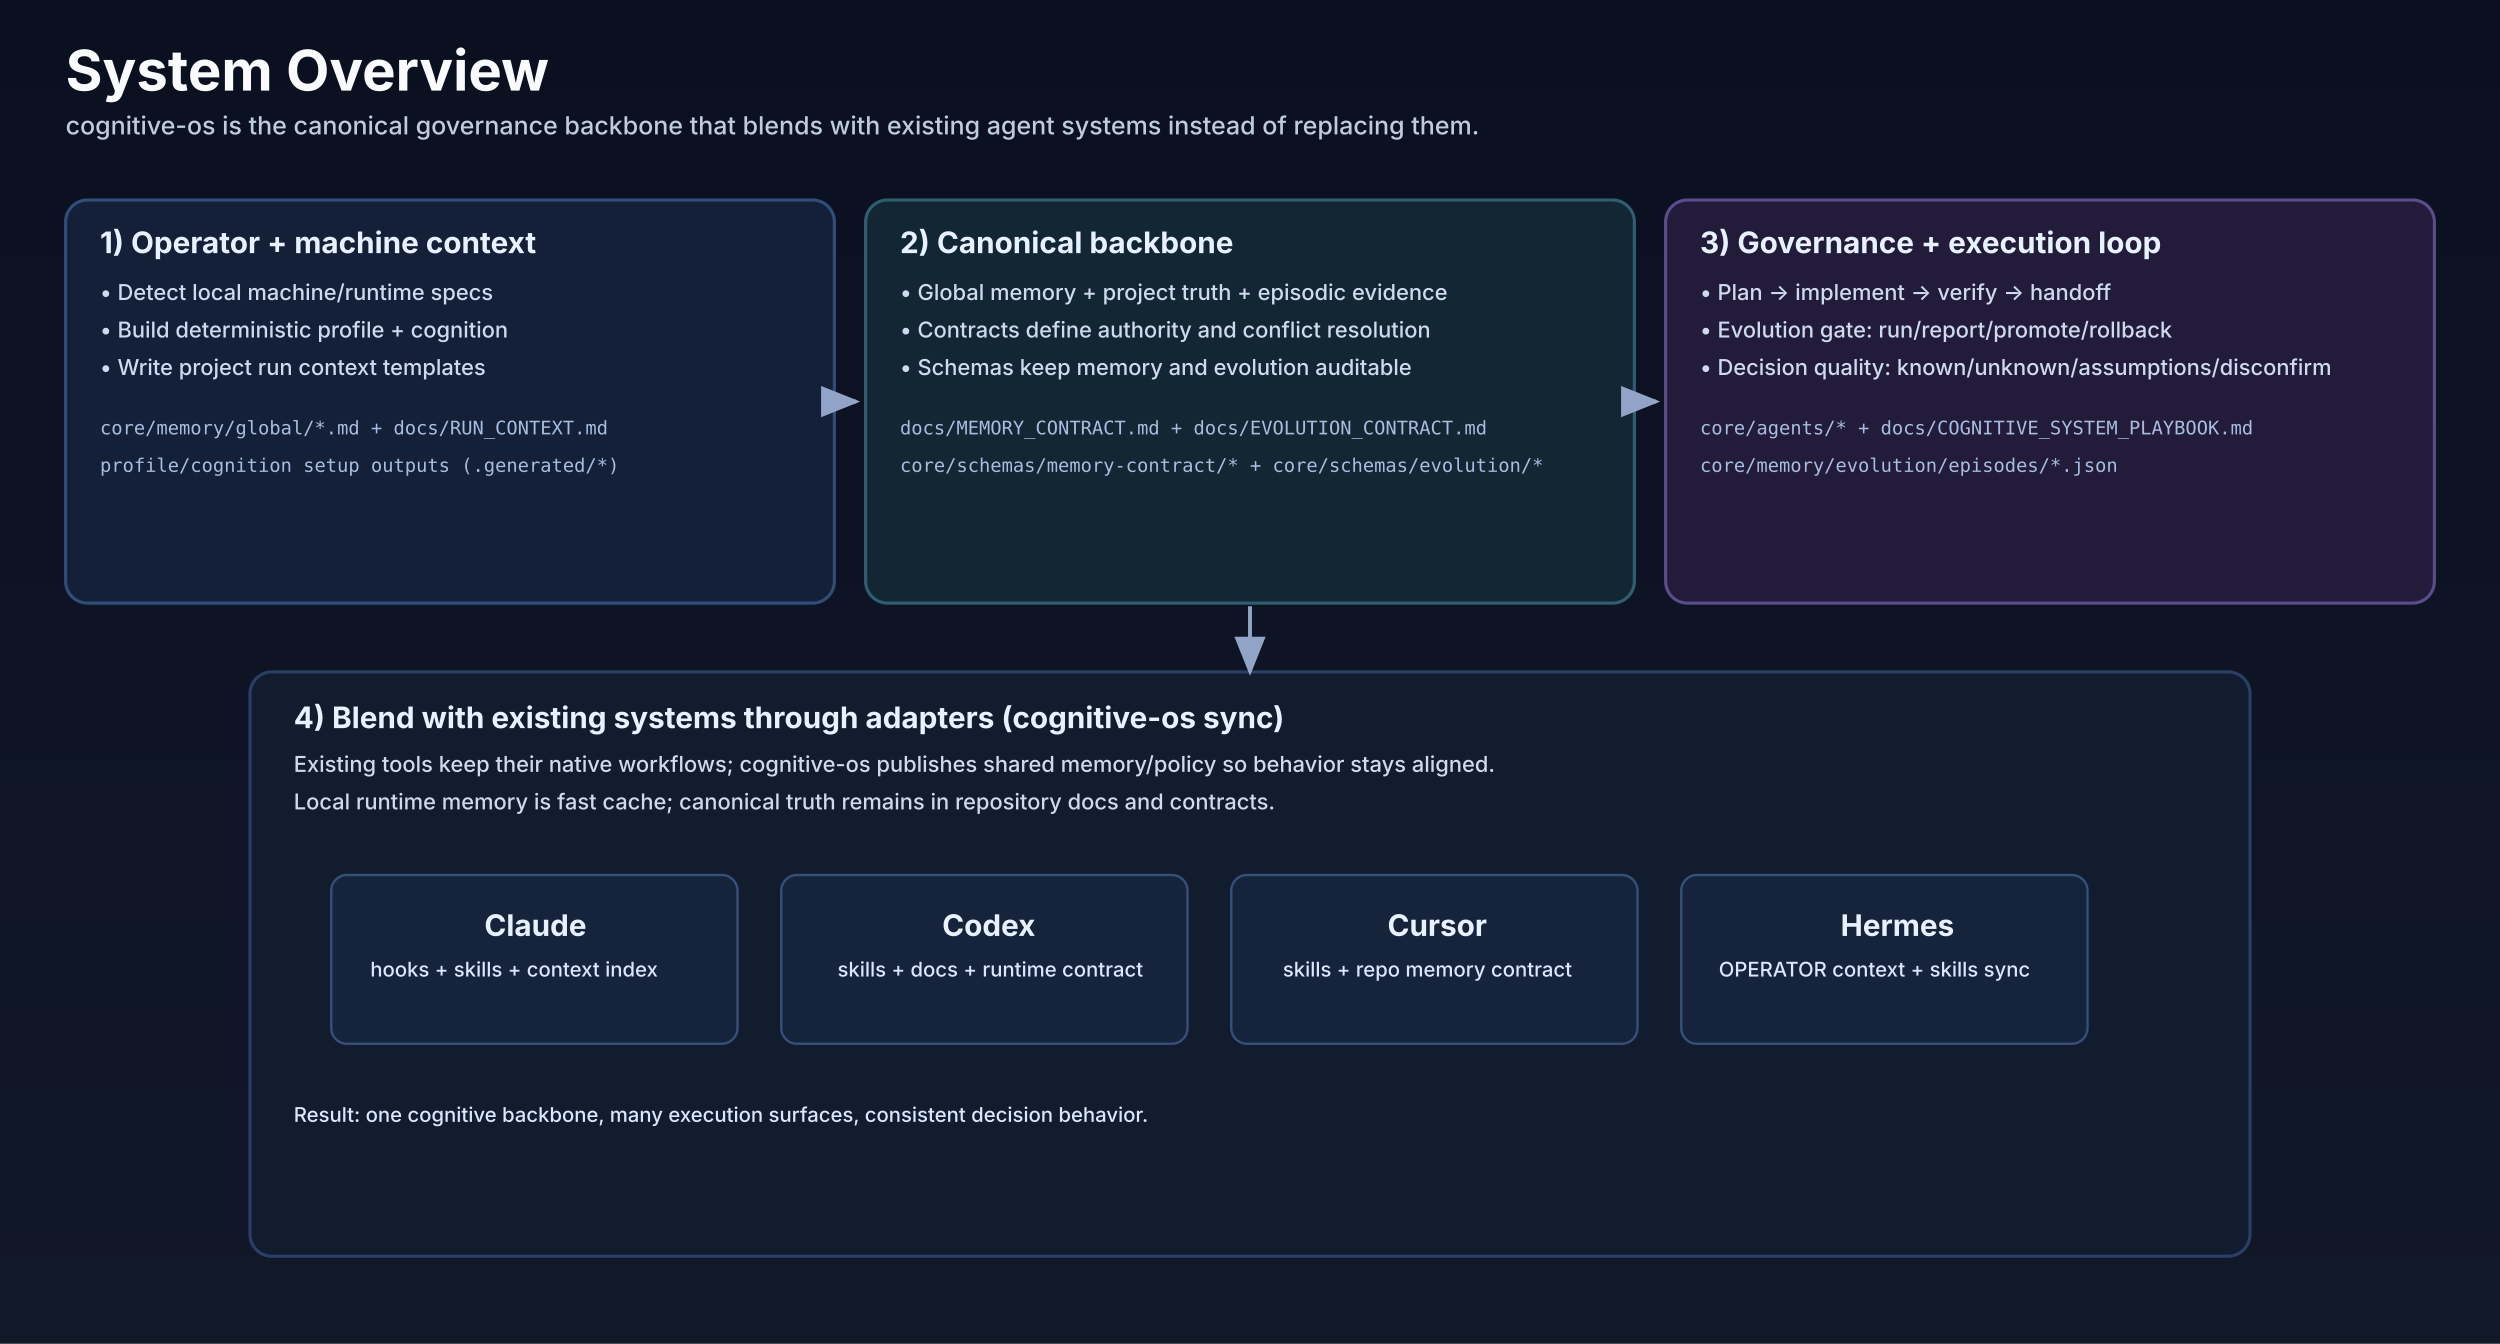
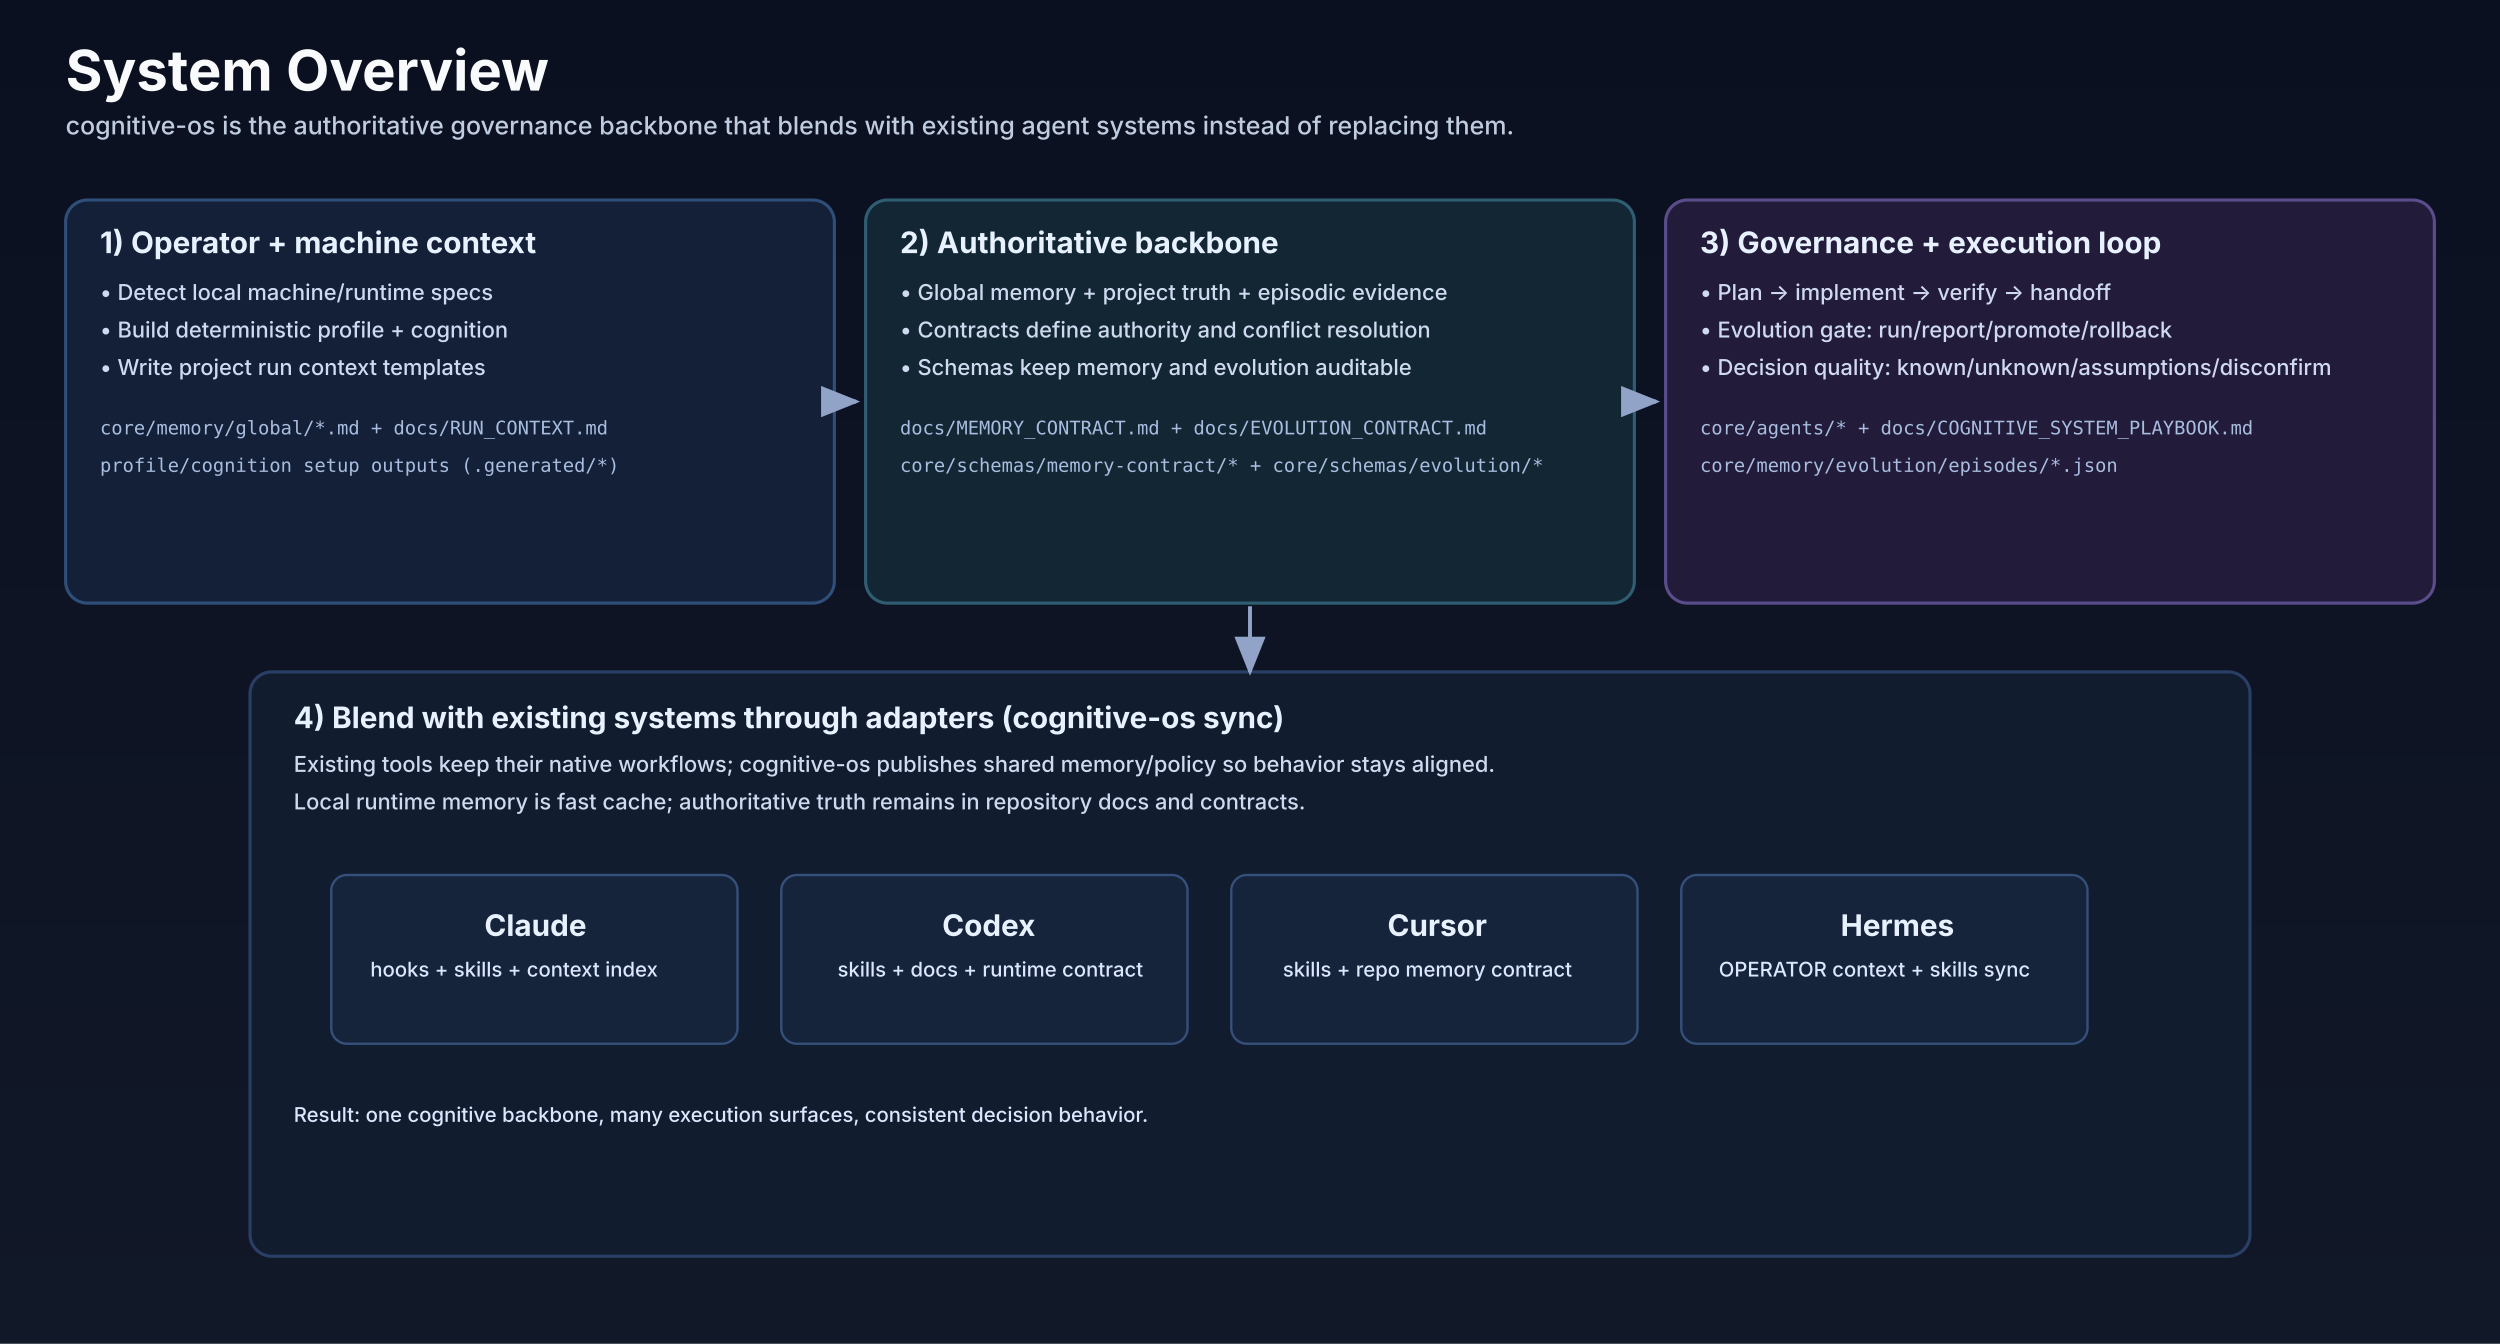
<svg xmlns="http://www.w3.org/2000/svg" width="1600" height="860" viewBox="0 0 1600 860" role="img" aria-label="System overview for cognitive-os">
  <defs>
    <linearGradient id="bg" x1="0" y1="0" x2="0" y2="1">
      <stop offset="0%" stop-color="#0b1020" />
      <stop offset="100%" stop-color="#111827" />
    </linearGradient>
    <marker id="arrow" markerWidth="10" markerHeight="8" refX="9" refY="4" orient="auto">
      <path d="M0,0 L10,4 L0,8 Z" fill="#91a4c8" />
    </marker>
    <style>
      .title { font: 700 36px Inter, -apple-system, Segoe UI, Arial, sans-serif; fill: #f8fafc; }
      .subtitle { font: 500 16px Inter, -apple-system, Segoe UI, Arial, sans-serif; fill: #bfccdf; }
      .panelA { fill: #132038; stroke: #2f4e7a; stroke-width: 2; rx: 14; }
      .panelB { fill: #122633; stroke: #2f5e73; stroke-width: 2; rx: 14; }
      .panelC { fill: #221b3a; stroke: #5b4d8c; stroke-width: 2; rx: 14; }
      .panelD { fill: #111c2f; stroke: #2a3f66; stroke-width: 2; rx: 14; }
      .tool { fill: #16243b; stroke: #35507b; stroke-width: 1.5; rx: 10; }
      .h { font: 700 19px Inter, -apple-system, Segoe UI, Arial, sans-serif; fill: #e8f1ff; }
      .t { font: 500 14px Inter, -apple-system, Segoe UI, Arial, sans-serif; fill: #cfdaf0; }
      .mono { font: 500 12px ui-monospace, SFMono-Regular, Menlo, Monaco, Consolas, monospace; fill: #a8bddf; }
      .small { font: 500 13px Inter, -apple-system, Segoe UI, Arial, sans-serif; fill: #dbe6ff; }
      .arrow { stroke: #91a4c8; stroke-width: 2.5; fill: none; marker-end: url(#arrow); }
    </style>
  </defs>
  <rect x="0" y="0" width="1600" height="860" fill="url(#bg)" />
  <text x="42" y="58" class="title">System Overview</text>
-   <text x="42" y="86" class="subtitle">cognitive-os is the canonical governance backbone that blends with existing agent systems instead of replacing them.</text>
+   <text x="42" y="86" class="subtitle">cognitive-os is the authoritative governance backbone that blends with existing agent systems instead of replacing them.</text>
  <rect x="42" y="128" width="492" height="258" class="panelA" />
  <text x="64" y="162" class="h">1) Operator + machine context</text>
  <text x="64" y="192" class="t">• Detect local machine/runtime specs</text>
  <text x="64" y="216" class="t">• Build deterministic profile + cognition</text>
  <text x="64" y="240" class="t">• Write project run context templates</text>
  <text x="64" y="278" class="mono">core/memory/global/*.md + docs/RUN_CONTEXT.md</text>
  <text x="64" y="302" class="mono">profile/cognition setup outputs (.generated/*)</text>
  <rect x="554" y="128" width="492" height="258" class="panelB" />
-   <text x="576" y="162" class="h">2) Canonical backbone</text>
+   <text x="576" y="162" class="h">2) Authoritative backbone</text>
  <text x="576" y="192" class="t">• Global memory + project truth + episodic evidence</text>
  <text x="576" y="216" class="t">• Contracts define authority and conflict resolution</text>
  <text x="576" y="240" class="t">• Schemas keep memory and evolution auditable</text>
  <text x="576" y="278" class="mono">docs/MEMORY_CONTRACT.md + docs/EVOLUTION_CONTRACT.md</text>
  <text x="576" y="302" class="mono">core/schemas/memory-contract/* + core/schemas/evolution/*</text>
  <rect x="1066" y="128" width="492" height="258" class="panelC" />
  <text x="1088" y="162" class="h">3) Governance + execution loop</text>
  <text x="1088" y="192" class="t">• Plan → implement → verify → handoff</text>
  <text x="1088" y="216" class="t">• Evolution gate: run/report/promote/rollback</text>
  <text x="1088" y="240" class="t">• Decision quality: known/unknown/assumptions/disconfirm</text>
  <text x="1088" y="278" class="mono">core/agents/* + docs/COGNITIVE_SYSTEM_PLAYBOOK.md</text>
  <text x="1088" y="302" class="mono">core/memory/evolution/episodes/*.json</text>
  <path d="M536,257 L548,257" class="arrow" />
  <path d="M1048,257 L1060,257" class="arrow" />
  <rect x="160" y="430" width="1280" height="374" class="panelD" />
  <text x="188" y="466" class="h">4) Blend with existing systems through adapters (cognitive-os sync)</text>
  <text x="188" y="494" class="t">Existing tools keep their native workflows; cognitive-os publishes shared memory/policy so behavior stays aligned.</text>
-   <text x="188" y="518" class="t">Local runtime memory is fast cache; canonical truth remains in repository docs and contracts.</text>
+   <text x="188" y="518" class="t">Local runtime memory is fast cache; authoritative truth remains in repository docs and contracts.</text>
  <rect x="212" y="560" width="260" height="108" class="tool" />
  <text x="310" y="599" class="h">Claude</text>
  <text x="237" y="625" class="small">hooks + skills + context index</text>
  <rect x="500" y="560" width="260" height="108" class="tool" />
  <text x="603" y="599" class="h">Codex</text>
  <text x="536" y="625" class="small">skills + docs + runtime contract</text>
  <rect x="788" y="560" width="260" height="108" class="tool" />
  <text x="888" y="599" class="h">Cursor</text>
  <text x="821" y="625" class="small">skills + repo memory contract</text>
  <rect x="1076" y="560" width="260" height="108" class="tool" />
  <text x="1178" y="599" class="h">Hermes</text>
  <text x="1100" y="625" class="small">OPERATOR context + skills sync</text>
  <text x="188" y="718" class="small">Result: one cognitive backbone, many execution surfaces, consistent decision behavior.</text>
  <path d="M800,388 L800,430" class="arrow" />
</svg>
